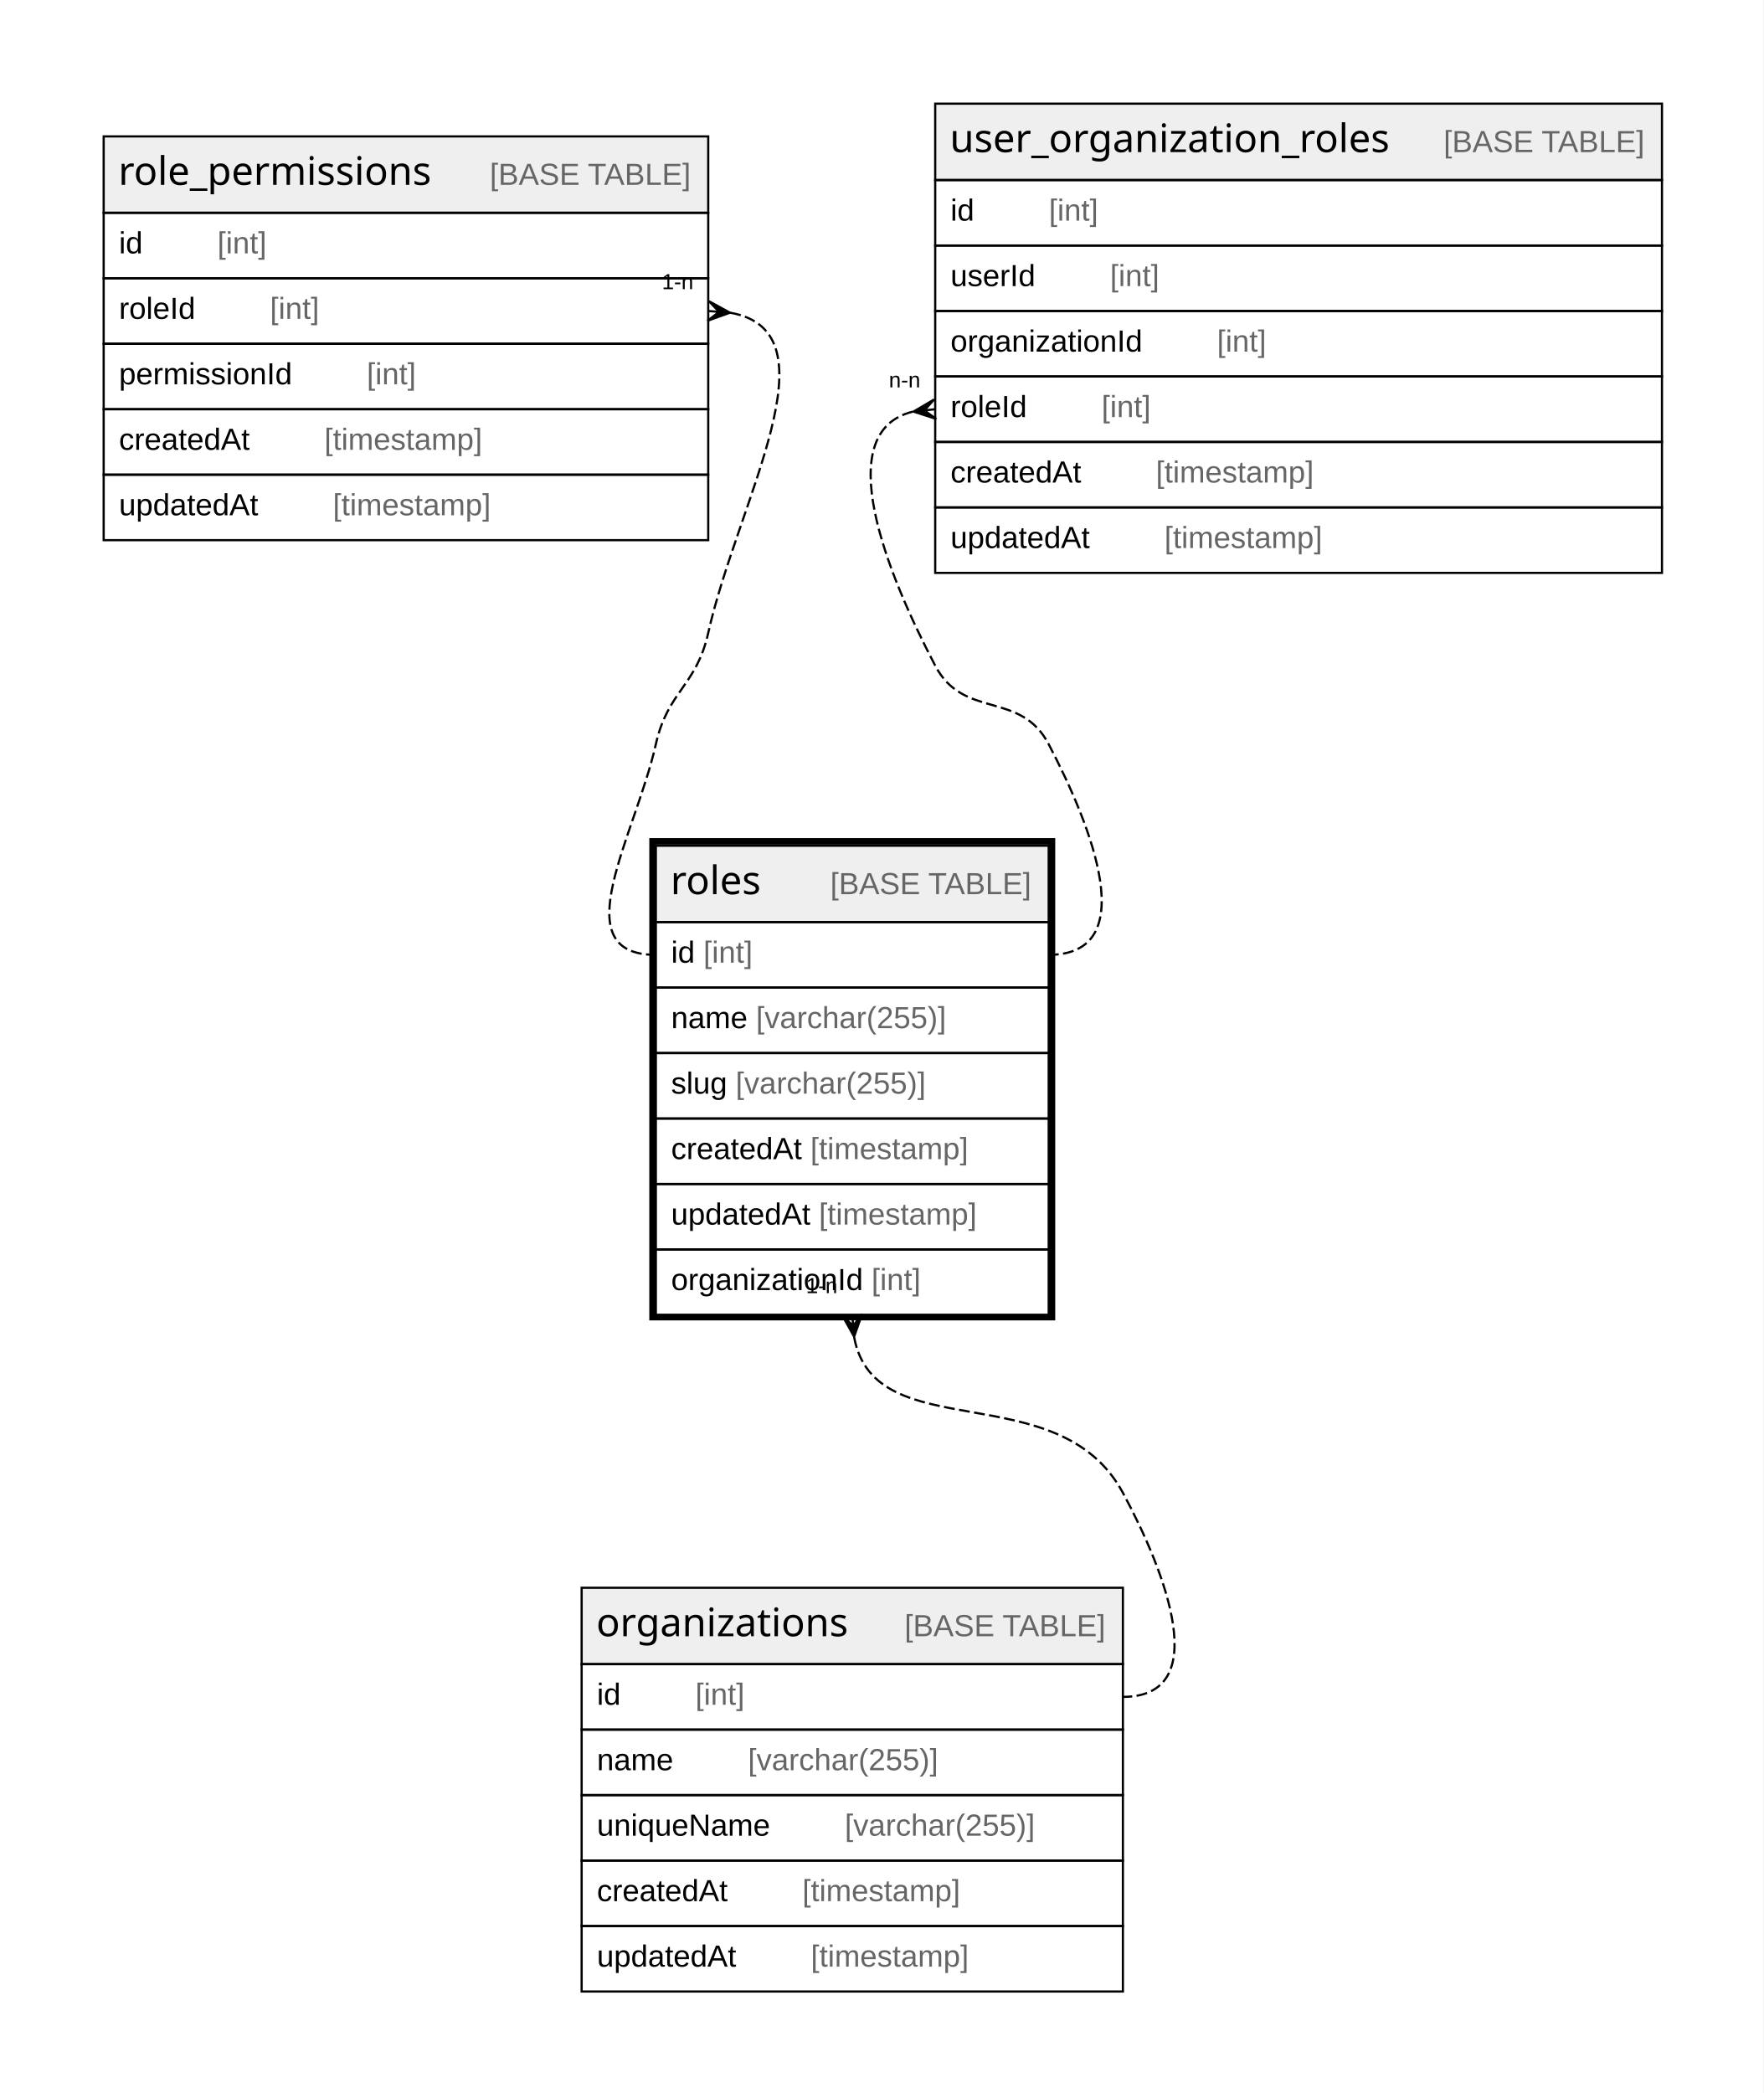
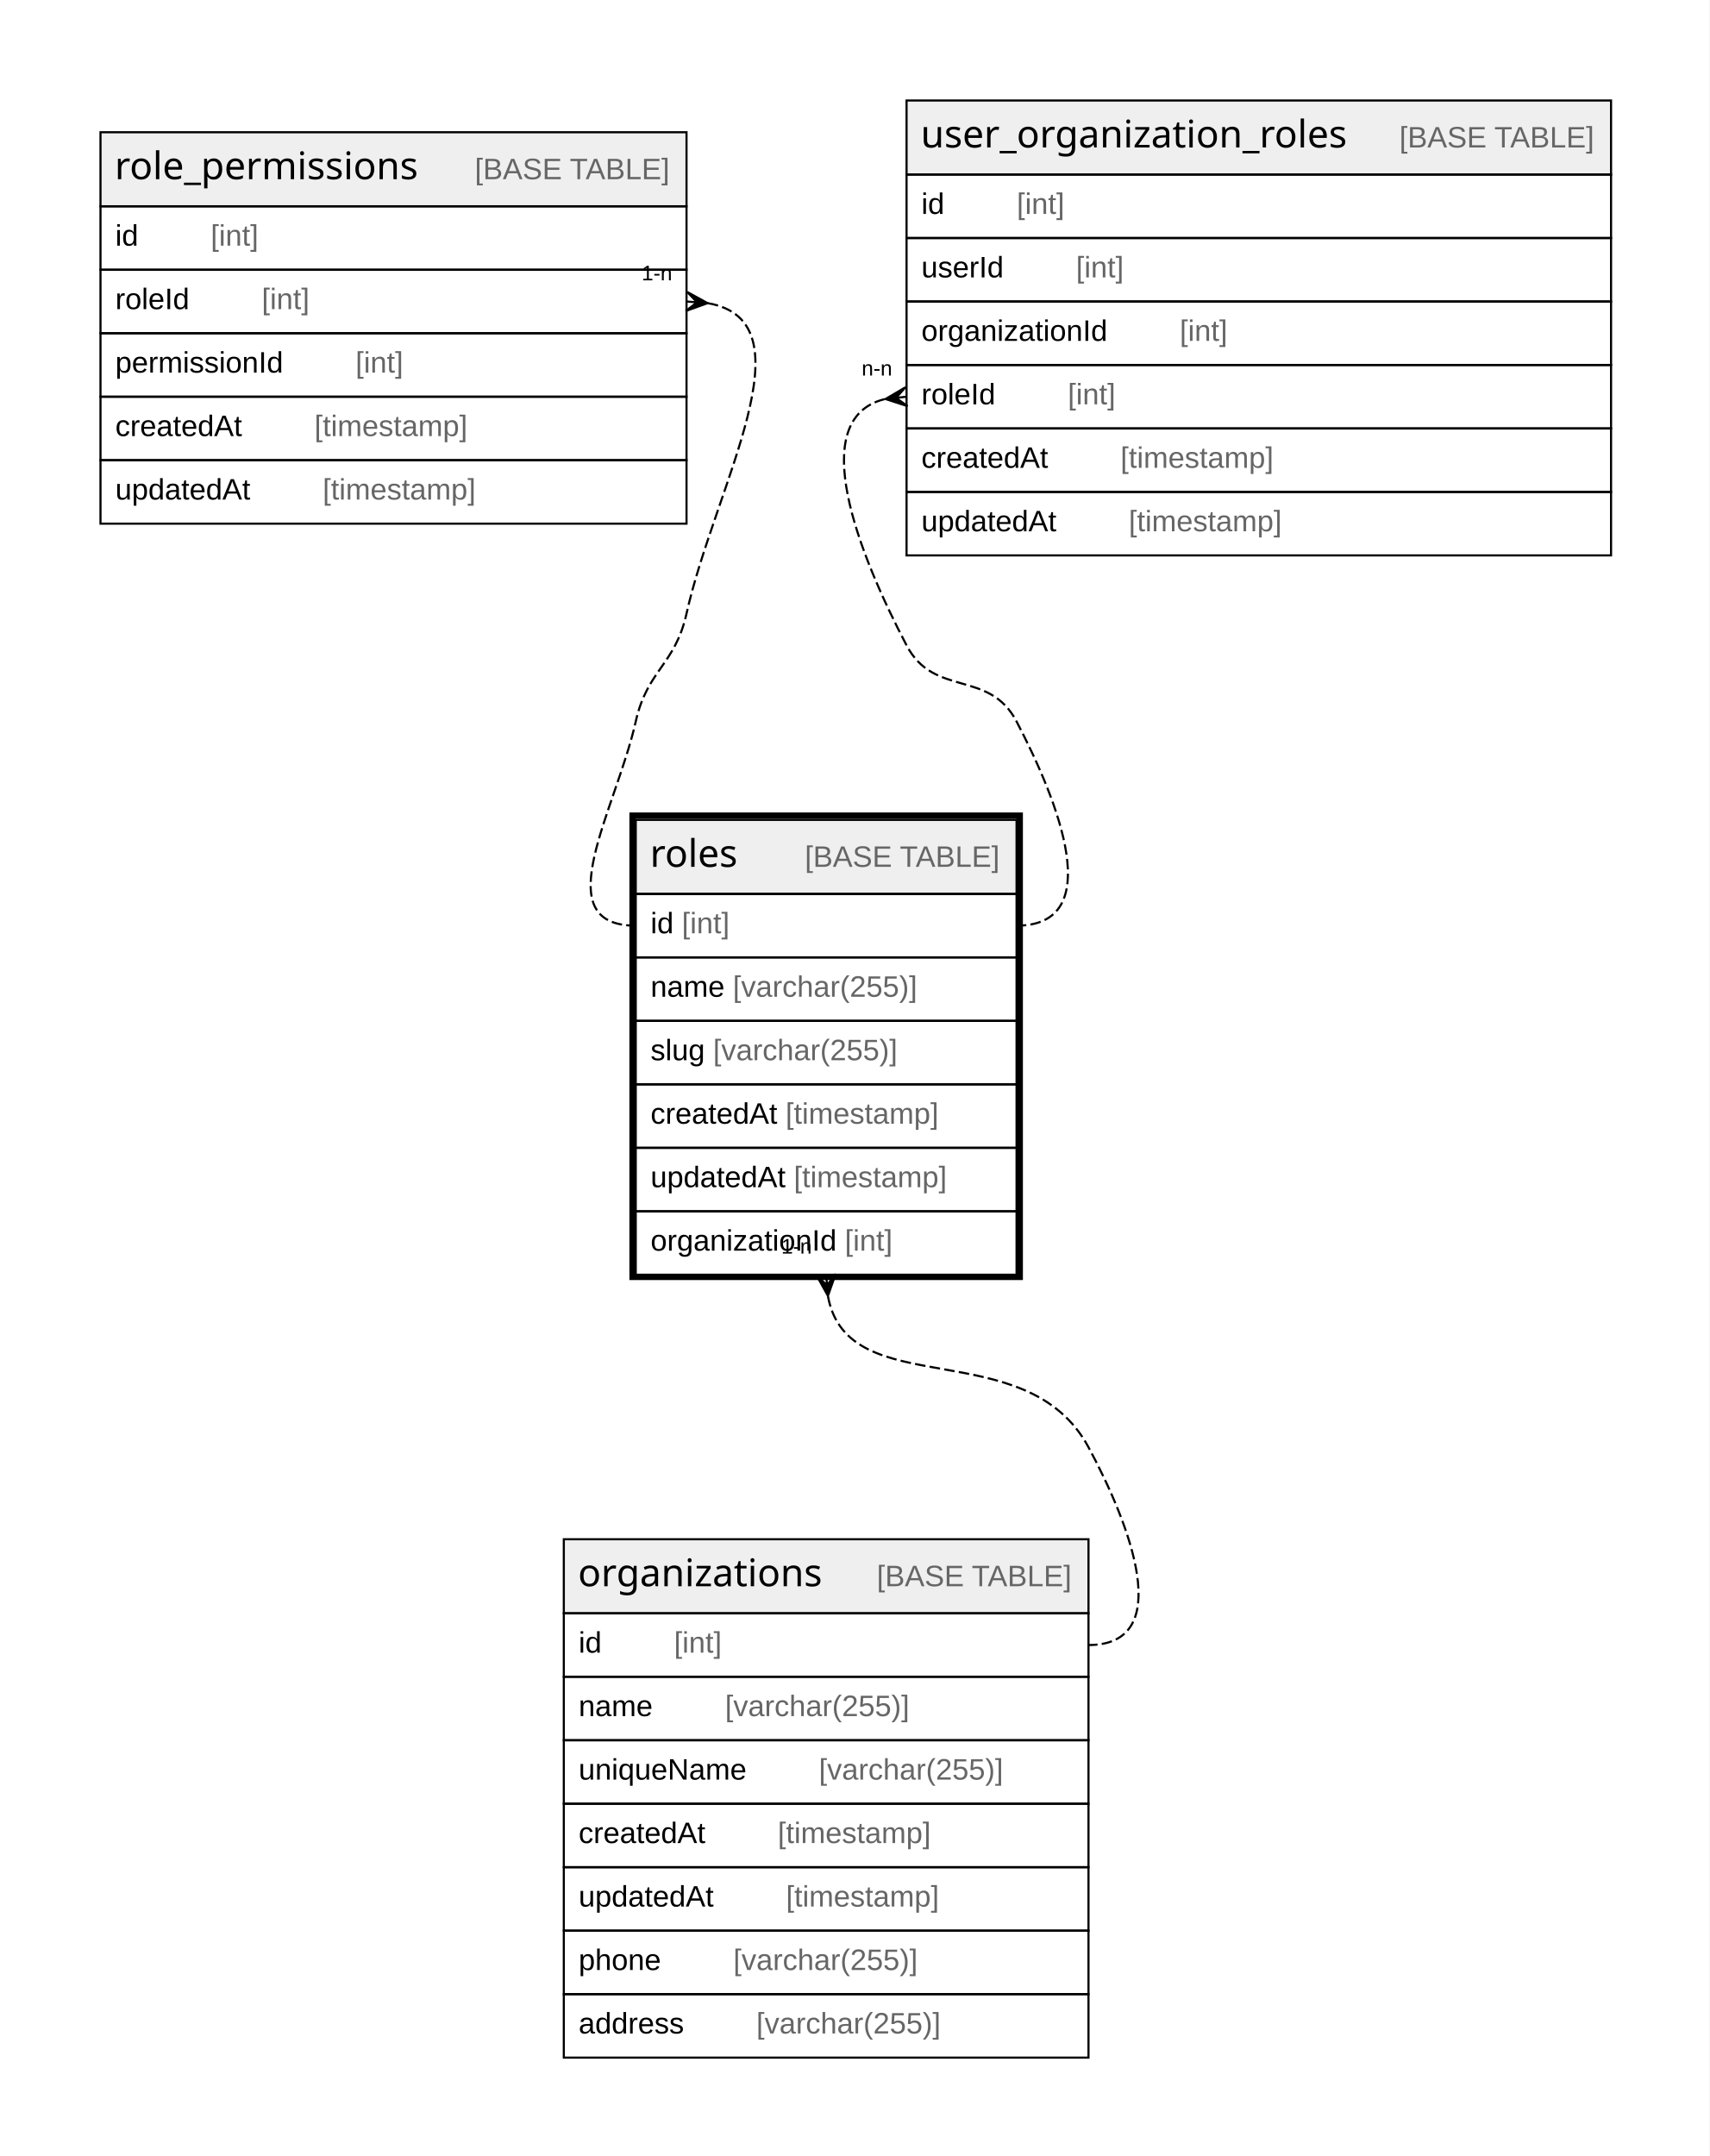
- <svg xmlns="http://www.w3.org/2000/svg" width="808pt" height="959pt" viewBox="0.00 0.00 808.00 959.00">
-   <g id="graph0" class="graph" transform="scale(1 1) rotate(0) translate(4 955)">
-     <polygon fill="#ffffff" stroke="transparent" points="-4,4 -4,-955 804,-955 804,4 -4,4" />
+ <svg xmlns="http://www.w3.org/2000/svg" width="808pt" height="1019pt" viewBox="0.00 0.00 808.00 1019.00">
+   <g id="graph0" class="graph" transform="scale(1 1) rotate(0) translate(4 1015)">
+     <polygon fill="#ffffff" stroke="transparent" points="-4,4 -4,-1015 804,-1015 804,4 -4,4" />
    <g id="node1" class="node">
-       <polygon fill="#efefef" stroke="transparent" points="296.5,-532.5 296.5,-567.5 476.5,-567.5 476.5,-532.5 296.5,-532.5" />
-       <polygon fill="none" stroke="#000000" points="296.5,-532.5 296.5,-567.5 476.5,-567.5 476.5,-532.5 296.5,-532.5" />
-       <text text-anchor="start" x="303.217" y="-545.3" font-family="Arial Bold" font-size="18.00" fill="#000000">roles</text>
-       <text text-anchor="start" x="342.215" y="-545.3" font-family="Arial" font-size="14.00" fill="#000000">    </text>
-       <text text-anchor="start" x="376.42" y="-545.3" font-family="Arial" font-size="14.00" fill="#666666">[BASE TABLE]</text>
+       <polygon fill="#efefef" stroke="transparent" points="296.5,-592.5 296.5,-627.5 476.5,-627.5 476.5,-592.5 296.5,-592.5" />
+       <polygon fill="none" stroke="#000000" points="296.5,-592.5 296.5,-627.5 476.5,-627.5 476.5,-592.5 296.5,-592.5" />
+       <text text-anchor="start" x="303.217" y="-605.3" font-family="Arial Bold" font-size="18.00" fill="#000000">roles</text>
+       <text text-anchor="start" x="342.215" y="-605.3" font-family="Arial" font-size="14.00" fill="#000000">    </text>
+       <text text-anchor="start" x="376.42" y="-605.3" font-family="Arial" font-size="14.00" fill="#666666">[BASE TABLE]</text>
+       <polygon fill="none" stroke="#000000" points="296.5,-562.5 296.5,-592.5 476.5,-592.5 476.5,-562.5 296.5,-562.5" />
+       <text text-anchor="start" x="303.5" y="-573.9" font-family="Arial" font-size="14.00" fill="#000000">id </text>
+       <text text-anchor="start" x="318.28" y="-573.9" font-family="Arial" font-size="14.00" fill="#666666">[int]</text>
+       <polygon fill="none" stroke="#000000" points="296.5,-532.5 296.5,-562.5 476.5,-562.5 476.5,-532.5 296.5,-532.5" />
+       <text text-anchor="start" x="303.5" y="-543.9" font-family="Arial" font-size="14.00" fill="#000000">name </text>
+       <text text-anchor="start" x="342.399" y="-543.9" font-family="Arial" font-size="14.00" fill="#666666">[varchar(255)]</text>
      <polygon fill="none" stroke="#000000" points="296.5,-502.5 296.5,-532.5 476.5,-532.5 476.5,-502.5 296.5,-502.5" />
-       <text text-anchor="start" x="303.5" y="-513.9" font-family="Arial" font-size="14.00" fill="#000000">id </text>
-       <text text-anchor="start" x="318.28" y="-513.9" font-family="Arial" font-size="14.00" fill="#666666">[int]</text>
+       <text text-anchor="start" x="303.5" y="-513.9" font-family="Arial" font-size="14.00" fill="#000000">slug </text>
+       <text text-anchor="start" x="333.062" y="-513.9" font-family="Arial" font-size="14.00" fill="#666666">[varchar(255)]</text>
      <polygon fill="none" stroke="#000000" points="296.5,-472.5 296.5,-502.5 476.5,-502.5 476.5,-472.5 296.5,-472.5" />
-       <text text-anchor="start" x="303.5" y="-483.9" font-family="Arial" font-size="14.00" fill="#000000">name </text>
-       <text text-anchor="start" x="342.399" y="-483.9" font-family="Arial" font-size="14.00" fill="#666666">[varchar(255)]</text>
+       <text text-anchor="start" x="303.5" y="-483.9" font-family="Arial" font-size="14.00" fill="#000000">createdAt </text>
+       <text text-anchor="start" x="367.299" y="-483.9" font-family="Arial" font-size="14.00" fill="#666666">[timestamp]</text>
      <polygon fill="none" stroke="#000000" points="296.5,-442.5 296.5,-472.5 476.5,-472.5 476.5,-442.5 296.5,-442.5" />
-       <text text-anchor="start" x="303.5" y="-453.9" font-family="Arial" font-size="14.00" fill="#000000">slug </text>
-       <text text-anchor="start" x="333.062" y="-453.9" font-family="Arial" font-size="14.00" fill="#666666">[varchar(255)]</text>
+       <text text-anchor="start" x="303.5" y="-453.9" font-family="Arial" font-size="14.00" fill="#000000">updatedAt </text>
+       <text text-anchor="start" x="371.204" y="-453.9" font-family="Arial" font-size="14.00" fill="#666666">[timestamp]</text>
      <polygon fill="none" stroke="#000000" points="296.5,-412.5 296.5,-442.5 476.5,-442.5 476.5,-412.5 296.5,-412.5" />
-       <text text-anchor="start" x="303.5" y="-423.9" font-family="Arial" font-size="14.00" fill="#000000">createdAt </text>
-       <text text-anchor="start" x="367.299" y="-423.9" font-family="Arial" font-size="14.00" fill="#666666">[timestamp]</text>
-       <polygon fill="none" stroke="#000000" points="296.5,-382.5 296.5,-412.5 476.5,-412.5 476.5,-382.5 296.5,-382.5" />
-       <text text-anchor="start" x="303.5" y="-393.9" font-family="Arial" font-size="14.00" fill="#000000">updatedAt </text>
-       <text text-anchor="start" x="371.204" y="-393.9" font-family="Arial" font-size="14.00" fill="#666666">[timestamp]</text>
-       <polygon fill="none" stroke="#000000" points="296.5,-352.5 296.5,-382.5 476.5,-382.5 476.5,-352.5 296.5,-352.5" />
-       <text text-anchor="start" x="303.5" y="-363.9" font-family="Arial" font-size="14.00" fill="#000000">organizationId </text>
-       <text text-anchor="start" x="395.306" y="-363.9" font-family="Arial" font-size="14.00" fill="#666666">[int]</text>
-       <polygon fill="none" stroke="#000000" stroke-width="3" points="295,-351.5 295,-569.5 478,-569.5 478,-351.5 295,-351.5" />
+       <text text-anchor="start" x="303.5" y="-423.9" font-family="Arial" font-size="14.00" fill="#000000">organizationId </text>
+       <text text-anchor="start" x="395.306" y="-423.9" font-family="Arial" font-size="14.00" fill="#666666">[int]</text>
+       <polygon fill="none" stroke="#000000" stroke-width="3" points="295,-411.5 295,-629.5 478,-629.5 478,-411.5 295,-411.5" />
    </g>
    <g id="node4" class="node">
-       <polygon fill="#efefef" stroke="transparent" points="262.5,-192.5 262.5,-227.5 510.5,-227.5 510.5,-192.5 262.5,-192.5" />
-       <polygon fill="none" stroke="#000000" points="262.5,-192.5 262.5,-227.5 510.5,-227.5 510.5,-192.5 262.5,-192.5" />
-       <text text-anchor="start" x="269.203" y="-205.3" font-family="Arial Bold" font-size="18.00" fill="#000000">organizations</text>
-       <text text-anchor="start" x="376.229" y="-205.3" font-family="Arial" font-size="14.00" fill="#000000">    </text>
-       <text text-anchor="start" x="410.434" y="-205.3" font-family="Arial" font-size="14.00" fill="#666666">[BASE TABLE]</text>
+       <polygon fill="#efefef" stroke="transparent" points="262.5,-252.5 262.5,-287.5 510.5,-287.5 510.5,-252.5 262.5,-252.5" />
+       <polygon fill="none" stroke="#000000" points="262.5,-252.5 262.5,-287.5 510.5,-287.5 510.5,-252.5 262.5,-252.5" />
+       <text text-anchor="start" x="269.203" y="-265.3" font-family="Arial Bold" font-size="18.00" fill="#000000">organizations</text>
+       <text text-anchor="start" x="376.229" y="-265.3" font-family="Arial" font-size="14.00" fill="#000000">    </text>
+       <text text-anchor="start" x="410.434" y="-265.3" font-family="Arial" font-size="14.00" fill="#666666">[BASE TABLE]</text>
+       <polygon fill="none" stroke="#000000" points="262.5,-222.5 262.5,-252.5 510.5,-252.5 510.5,-222.5 262.5,-222.5" />
+       <text text-anchor="start" x="269.5" y="-233.9" font-family="Arial" font-size="14.00" fill="#000000">id    </text>
+       <text text-anchor="start" x="314.594" y="-233.9" font-family="Arial" font-size="14.00" fill="#666666">[int]</text>
+       <polygon fill="none" stroke="#000000" points="262.5,-192.5 262.5,-222.5 510.5,-222.5 510.5,-192.5 262.5,-192.5" />
+       <text text-anchor="start" x="269.5" y="-203.9" font-family="Arial" font-size="14.00" fill="#000000">name    </text>
+       <text text-anchor="start" x="338.713" y="-203.9" font-family="Arial" font-size="14.00" fill="#666666">[varchar(255)]</text>
      <polygon fill="none" stroke="#000000" points="262.5,-162.5 262.5,-192.5 510.5,-192.5 510.5,-162.5 262.5,-162.5" />
-       <text text-anchor="start" x="269.5" y="-173.9" font-family="Arial" font-size="14.00" fill="#000000">id    </text>
-       <text text-anchor="start" x="314.594" y="-173.9" font-family="Arial" font-size="14.00" fill="#666666">[int]</text>
+       <text text-anchor="start" x="269.5" y="-173.9" font-family="Arial" font-size="14.00" fill="#000000">uniqueName    </text>
+       <text text-anchor="start" x="383.057" y="-173.9" font-family="Arial" font-size="14.00" fill="#666666">[varchar(255)]</text>
      <polygon fill="none" stroke="#000000" points="262.5,-132.5 262.5,-162.5 510.5,-162.5 510.5,-132.5 262.5,-132.5" />
-       <text text-anchor="start" x="269.5" y="-143.9" font-family="Arial" font-size="14.00" fill="#000000">name    </text>
-       <text text-anchor="start" x="338.713" y="-143.9" font-family="Arial" font-size="14.00" fill="#666666">[varchar(255)]</text>
+       <text text-anchor="start" x="269.5" y="-143.9" font-family="Arial" font-size="14.00" fill="#000000">createdAt    </text>
+       <text text-anchor="start" x="363.614" y="-143.9" font-family="Arial" font-size="14.00" fill="#666666">[timestamp]</text>
      <polygon fill="none" stroke="#000000" points="262.5,-102.5 262.5,-132.5 510.5,-132.5 510.5,-102.5 262.5,-102.5" />
-       <text text-anchor="start" x="269.5" y="-113.9" font-family="Arial" font-size="14.00" fill="#000000">uniqueName    </text>
-       <text text-anchor="start" x="383.057" y="-113.9" font-family="Arial" font-size="14.00" fill="#666666">[varchar(255)]</text>
+       <text text-anchor="start" x="269.5" y="-113.9" font-family="Arial" font-size="14.00" fill="#000000">updatedAt    </text>
+       <text text-anchor="start" x="367.518" y="-113.9" font-family="Arial" font-size="14.00" fill="#666666">[timestamp]</text>
      <polygon fill="none" stroke="#000000" points="262.5,-72.5 262.5,-102.5 510.5,-102.5 510.5,-72.5 262.5,-72.5" />
-       <text text-anchor="start" x="269.5" y="-83.9" font-family="Arial" font-size="14.00" fill="#000000">createdAt    </text>
-       <text text-anchor="start" x="363.614" y="-83.9" font-family="Arial" font-size="14.00" fill="#666666">[timestamp]</text>
+       <text text-anchor="start" x="269.5" y="-83.9" font-family="Arial" font-size="14.00" fill="#000000">phone    </text>
+       <text text-anchor="start" x="342.618" y="-83.9" font-family="Arial" font-size="14.00" fill="#666666">[varchar(255)]</text>
      <polygon fill="none" stroke="#000000" points="262.5,-42.5 262.5,-72.5 510.5,-72.5 510.5,-42.5 262.5,-42.5" />
-       <text text-anchor="start" x="269.5" y="-53.9" font-family="Arial" font-size="14.00" fill="#000000">updatedAt    </text>
-       <text text-anchor="start" x="367.518" y="-53.9" font-family="Arial" font-size="14.00" fill="#666666">[timestamp]</text>
+       <text text-anchor="start" x="269.5" y="-53.9" font-family="Arial" font-size="14.00" fill="#000000">address    </text>
+       <text text-anchor="start" x="353.496" y="-53.9" font-family="Arial" font-size="14.00" fill="#666666">[varchar(255)]</text>
    </g>
    <g id="edge3" class="edge">
-       <path fill="none" stroke="#000000" stroke-dasharray="5,2" d="M387.364,-342.3C396.803,-291.042 480.965,-325.756 510.5,-271 530.228,-234.426 552.056,-177.5 510.5,-177.5" />
-       <polygon fill="#000000" stroke="#000000" points="387.344,-342.536 382.016,-352.12 386.922,-347.518 386.5,-352.5 386.5,-352.5 386.5,-352.5 386.922,-347.518 390.984,-352.88 387.344,-342.536 387.344,-342.536" />
-       <text text-anchor="start" x="365.276" y="-362.5" font-family="Arial" font-size="10.00" fill="#000000">1-n</text>
+       <path fill="none" stroke="#000000" stroke-dasharray="5,2" d="M387.364,-402.3C396.803,-351.042 480.965,-385.756 510.5,-331 530.228,-294.426 552.056,-237.5 510.5,-237.5" />
+       <polygon fill="#000000" stroke="#000000" points="387.344,-402.536 382.016,-412.12 386.922,-407.518 386.5,-412.5 386.5,-412.5 386.5,-412.5 386.922,-407.518 390.984,-412.88 387.344,-402.536 387.344,-402.536" />
+       <text text-anchor="start" x="365.276" y="-422.5" font-family="Arial" font-size="10.00" fill="#000000">1-n</text>
    </g>
    <g id="node2" class="node">
-       <polygon fill="#efefef" stroke="transparent" points="43.5,-857.5 43.5,-892.5 320.5,-892.5 320.5,-857.5 43.5,-857.5" />
-       <polygon fill="none" stroke="#000000" points="43.5,-857.5 43.5,-892.5 320.5,-892.5 320.5,-857.5 43.5,-857.5" />
-       <text text-anchor="start" x="50.215" y="-870.3" font-family="Arial Bold" font-size="18.00" fill="#000000">role_permissions</text>
-       <text text-anchor="start" x="186.217" y="-870.3" font-family="Arial" font-size="14.00" fill="#000000">    </text>
-       <text text-anchor="start" x="220.422" y="-870.3" font-family="Arial" font-size="14.00" fill="#666666">[BASE TABLE]</text>
+       <polygon fill="#efefef" stroke="transparent" points="43.5,-917.5 43.5,-952.5 320.5,-952.5 320.5,-917.5 43.5,-917.5" />
+       <polygon fill="none" stroke="#000000" points="43.5,-917.5 43.5,-952.5 320.5,-952.5 320.5,-917.5 43.5,-917.5" />
+       <text text-anchor="start" x="50.215" y="-930.3" font-family="Arial Bold" font-size="18.00" fill="#000000">role_permissions</text>
+       <text text-anchor="start" x="186.217" y="-930.3" font-family="Arial" font-size="14.00" fill="#000000">    </text>
+       <text text-anchor="start" x="220.422" y="-930.3" font-family="Arial" font-size="14.00" fill="#666666">[BASE TABLE]</text>
+       <polygon fill="none" stroke="#000000" points="43.5,-887.5 43.5,-917.5 320.5,-917.5 320.5,-887.5 43.5,-887.5" />
+       <text text-anchor="start" x="50.5" y="-898.9" font-family="Arial" font-size="14.00" fill="#000000">id    </text>
+       <text text-anchor="start" x="95.594" y="-898.9" font-family="Arial" font-size="14.00" fill="#666666">[int]</text>
+       <polygon fill="none" stroke="#000000" points="43.5,-857.5 43.5,-887.5 320.5,-887.5 320.5,-857.5 43.5,-857.5" />
+       <text text-anchor="start" x="50.5" y="-868.9" font-family="Arial" font-size="14.00" fill="#000000">roleId    </text>
+       <text text-anchor="start" x="119.71" y="-868.9" font-family="Arial" font-size="14.00" fill="#666666">[int]</text>
      <polygon fill="none" stroke="#000000" points="43.5,-827.5 43.5,-857.5 320.5,-857.5 320.5,-827.5 43.5,-827.5" />
-       <text text-anchor="start" x="50.5" y="-838.9" font-family="Arial" font-size="14.00" fill="#000000">id    </text>
-       <text text-anchor="start" x="95.594" y="-838.9" font-family="Arial" font-size="14.00" fill="#666666">[int]</text>
+       <text text-anchor="start" x="50.5" y="-838.9" font-family="Arial" font-size="14.00" fill="#000000">permissionId    </text>
+       <text text-anchor="start" x="164.043" y="-838.9" font-family="Arial" font-size="14.00" fill="#666666">[int]</text>
      <polygon fill="none" stroke="#000000" points="43.5,-797.5 43.5,-827.5 320.5,-827.5 320.5,-797.5 43.5,-797.5" />
-       <text text-anchor="start" x="50.5" y="-808.9" font-family="Arial" font-size="14.00" fill="#000000">roleId    </text>
-       <text text-anchor="start" x="119.71" y="-808.9" font-family="Arial" font-size="14.00" fill="#666666">[int]</text>
+       <text text-anchor="start" x="50.5" y="-808.9" font-family="Arial" font-size="14.00" fill="#000000">createdAt    </text>
+       <text text-anchor="start" x="144.614" y="-808.9" font-family="Arial" font-size="14.00" fill="#666666">[timestamp]</text>
      <polygon fill="none" stroke="#000000" points="43.5,-767.5 43.5,-797.5 320.5,-797.5 320.5,-767.5 43.5,-767.5" />
-       <text text-anchor="start" x="50.5" y="-778.9" font-family="Arial" font-size="14.00" fill="#000000">permissionId    </text>
-       <text text-anchor="start" x="164.043" y="-778.9" font-family="Arial" font-size="14.00" fill="#666666">[int]</text>
-       <polygon fill="none" stroke="#000000" points="43.5,-737.5 43.5,-767.5 320.5,-767.5 320.5,-737.5 43.5,-737.5" />
-       <text text-anchor="start" x="50.5" y="-748.9" font-family="Arial" font-size="14.00" fill="#000000">createdAt    </text>
-       <text text-anchor="start" x="144.614" y="-748.9" font-family="Arial" font-size="14.00" fill="#666666">[timestamp]</text>
-       <polygon fill="none" stroke="#000000" points="43.5,-707.5 43.5,-737.5 320.5,-737.5 320.5,-707.5 43.5,-707.5" />
-       <text text-anchor="start" x="50.5" y="-718.9" font-family="Arial" font-size="14.00" fill="#000000">updatedAt    </text>
-       <text text-anchor="start" x="148.518" y="-718.9" font-family="Arial" font-size="14.00" fill="#666666">[timestamp]</text>
+       <text text-anchor="start" x="50.5" y="-778.9" font-family="Arial" font-size="14.00" fill="#000000">updatedAt    </text>
+       <text text-anchor="start" x="148.518" y="-778.9" font-family="Arial" font-size="14.00" fill="#666666">[timestamp]</text>
    </g>
    <g id="edge1" class="edge">
-       <path fill="none" stroke="#000000" stroke-dasharray="5,2" d="M330.543,-811.715C380.368,-803.101 333.991,-725.353 320.5,-665 315.035,-640.552 301.965,-638.448 296.5,-614 287.144,-572.144 253.611,-517.5 296.5,-517.5" />
-       <polygon fill="#000000" stroke="#000000" points="330.47,-811.721 320.149,-808.014 325.485,-812.11 320.5,-812.5 320.5,-812.5 320.5,-812.5 325.485,-812.11 320.851,-816.986 330.47,-811.721 330.47,-811.721" />
-       <text text-anchor="start" x="299.276" y="-822.5" font-family="Arial" font-size="10.00" fill="#000000">1-n</text>
+       <path fill="none" stroke="#000000" stroke-dasharray="5,2" d="M330.543,-871.715C380.368,-863.101 333.991,-785.353 320.5,-725 315.035,-700.552 301.965,-698.448 296.5,-674 287.144,-632.144 253.611,-577.5 296.5,-577.5" />
+       <polygon fill="#000000" stroke="#000000" points="330.47,-871.721 320.149,-868.014 325.485,-872.11 320.5,-872.5 320.5,-872.5 320.5,-872.5 325.485,-872.11 320.851,-876.986 330.47,-871.721 330.47,-871.721" />
+       <text text-anchor="start" x="299.276" y="-882.5" font-family="Arial" font-size="10.00" fill="#000000">1-n</text>
    </g>
    <g id="node3" class="node">
-       <polygon fill="#efefef" stroke="transparent" points="424.5,-872.5 424.5,-907.5 757.5,-907.5 757.5,-872.5 424.5,-872.5" />
-       <polygon fill="none" stroke="#000000" points="424.5,-872.5 424.5,-907.5 757.5,-907.5 757.5,-872.5 424.5,-872.5" />
-       <text text-anchor="start" x="431.195" y="-885.3" font-family="Arial Bold" font-size="18.00" fill="#000000">user_organization_roles</text>
-       <text text-anchor="start" x="623.237" y="-885.3" font-family="Arial" font-size="14.00" fill="#000000">    </text>
-       <text text-anchor="start" x="657.442" y="-885.3" font-family="Arial" font-size="14.00" fill="#666666">[BASE TABLE]</text>
+       <polygon fill="#efefef" stroke="transparent" points="424.5,-932.5 424.5,-967.5 757.5,-967.5 757.5,-932.5 424.5,-932.5" />
+       <polygon fill="none" stroke="#000000" points="424.5,-932.5 424.5,-967.5 757.5,-967.5 757.5,-932.5 424.5,-932.5" />
+       <text text-anchor="start" x="431.195" y="-945.3" font-family="Arial Bold" font-size="18.00" fill="#000000">user_organization_roles</text>
+       <text text-anchor="start" x="623.237" y="-945.3" font-family="Arial" font-size="14.00" fill="#000000">    </text>
+       <text text-anchor="start" x="657.442" y="-945.3" font-family="Arial" font-size="14.00" fill="#666666">[BASE TABLE]</text>
+       <polygon fill="none" stroke="#000000" points="424.5,-902.5 424.5,-932.5 757.5,-932.5 757.5,-902.5 424.5,-902.5" />
+       <text text-anchor="start" x="431.5" y="-913.9" font-family="Arial" font-size="14.00" fill="#000000">id    </text>
+       <text text-anchor="start" x="476.594" y="-913.9" font-family="Arial" font-size="14.00" fill="#666666">[int]</text>
+       <polygon fill="none" stroke="#000000" points="424.5,-872.5 424.5,-902.5 757.5,-902.5 757.5,-872.5 424.5,-872.5" />
+       <text text-anchor="start" x="431.5" y="-883.9" font-family="Arial" font-size="14.00" fill="#000000">userId    </text>
+       <text text-anchor="start" x="504.604" y="-883.9" font-family="Arial" font-size="14.00" fill="#666666">[int]</text>
      <polygon fill="none" stroke="#000000" points="424.5,-842.5 424.5,-872.5 757.5,-872.5 757.5,-842.5 424.5,-842.5" />
-       <text text-anchor="start" x="431.5" y="-853.9" font-family="Arial" font-size="14.00" fill="#000000">id    </text>
-       <text text-anchor="start" x="476.594" y="-853.9" font-family="Arial" font-size="14.00" fill="#666666">[int]</text>
+       <text text-anchor="start" x="431.5" y="-853.9" font-family="Arial" font-size="14.00" fill="#000000">organizationId    </text>
+       <text text-anchor="start" x="553.621" y="-853.9" font-family="Arial" font-size="14.00" fill="#666666">[int]</text>
      <polygon fill="none" stroke="#000000" points="424.5,-812.5 424.5,-842.5 757.5,-842.5 757.5,-812.5 424.5,-812.5" />
-       <text text-anchor="start" x="431.5" y="-823.9" font-family="Arial" font-size="14.00" fill="#000000">userId    </text>
-       <text text-anchor="start" x="504.604" y="-823.9" font-family="Arial" font-size="14.00" fill="#666666">[int]</text>
+       <text text-anchor="start" x="431.5" y="-823.9" font-family="Arial" font-size="14.00" fill="#000000">roleId    </text>
+       <text text-anchor="start" x="500.71" y="-823.9" font-family="Arial" font-size="14.00" fill="#666666">[int]</text>
      <polygon fill="none" stroke="#000000" points="424.5,-782.5 424.5,-812.5 757.5,-812.5 757.5,-782.5 424.5,-782.5" />
-       <text text-anchor="start" x="431.5" y="-793.9" font-family="Arial" font-size="14.00" fill="#000000">organizationId    </text>
-       <text text-anchor="start" x="553.621" y="-793.9" font-family="Arial" font-size="14.00" fill="#666666">[int]</text>
+       <text text-anchor="start" x="431.5" y="-793.9" font-family="Arial" font-size="14.00" fill="#000000">createdAt    </text>
+       <text text-anchor="start" x="525.614" y="-793.9" font-family="Arial" font-size="14.00" fill="#666666">[timestamp]</text>
      <polygon fill="none" stroke="#000000" points="424.5,-752.5 424.5,-782.5 757.5,-782.5 757.5,-752.5 424.5,-752.5" />
-       <text text-anchor="start" x="431.5" y="-763.9" font-family="Arial" font-size="14.00" fill="#000000">roleId    </text>
-       <text text-anchor="start" x="500.71" y="-763.9" font-family="Arial" font-size="14.00" fill="#666666">[int]</text>
-       <polygon fill="none" stroke="#000000" points="424.5,-722.5 424.5,-752.5 757.5,-752.5 757.5,-722.5 424.5,-722.5" />
-       <text text-anchor="start" x="431.5" y="-733.9" font-family="Arial" font-size="14.00" fill="#000000">createdAt    </text>
-       <text text-anchor="start" x="525.614" y="-733.9" font-family="Arial" font-size="14.00" fill="#666666">[timestamp]</text>
-       <polygon fill="none" stroke="#000000" points="424.5,-692.5 424.5,-722.5 757.5,-722.5 757.5,-692.5 424.5,-692.5" />
-       <text text-anchor="start" x="431.5" y="-703.9" font-family="Arial" font-size="14.00" fill="#000000">updatedAt    </text>
-       <text text-anchor="start" x="529.518" y="-703.9" font-family="Arial" font-size="14.00" fill="#666666">[timestamp]</text>
+       <text text-anchor="start" x="431.5" y="-763.9" font-family="Arial" font-size="14.00" fill="#000000">updatedAt    </text>
+       <text text-anchor="start" x="529.518" y="-763.9" font-family="Arial" font-size="14.00" fill="#666666">[timestamp]</text>
    </g>
    <g id="edge2" class="edge">
-       <path fill="none" stroke="#000000" stroke-dasharray="5,2" d="M414.163,-766.362C376.411,-757.063 402.062,-692.824 424.5,-650 437.546,-625.101 463.454,-638.899 476.5,-614 496.405,-576.01 519.389,-517.5 476.5,-517.5" />
-       <polygon fill="#000000" stroke="#000000" points="414.56,-766.406 424.007,-771.973 419.53,-766.953 424.5,-767.5 424.5,-767.5 424.5,-767.5 419.53,-766.953 424.993,-763.027 414.56,-766.406 414.56,-766.406" />
-       <text text-anchor="start" x="403.276" y="-777.5" font-family="Arial" font-size="10.00" fill="#000000">n-n</text>
+       <path fill="none" stroke="#000000" stroke-dasharray="5,2" d="M414.163,-826.362C376.411,-817.063 402.062,-752.824 424.5,-710 437.546,-685.101 463.454,-698.899 476.5,-674 496.405,-636.01 519.389,-577.5 476.5,-577.5" />
+       <polygon fill="#000000" stroke="#000000" points="414.56,-826.406 424.007,-831.973 419.53,-826.953 424.5,-827.5 424.5,-827.5 424.5,-827.5 419.53,-826.953 424.993,-823.027 414.56,-826.406 414.56,-826.406" />
+       <text text-anchor="start" x="403.276" y="-837.5" font-family="Arial" font-size="10.00" fill="#000000">n-n</text>
    </g>
  </g>
</svg>
